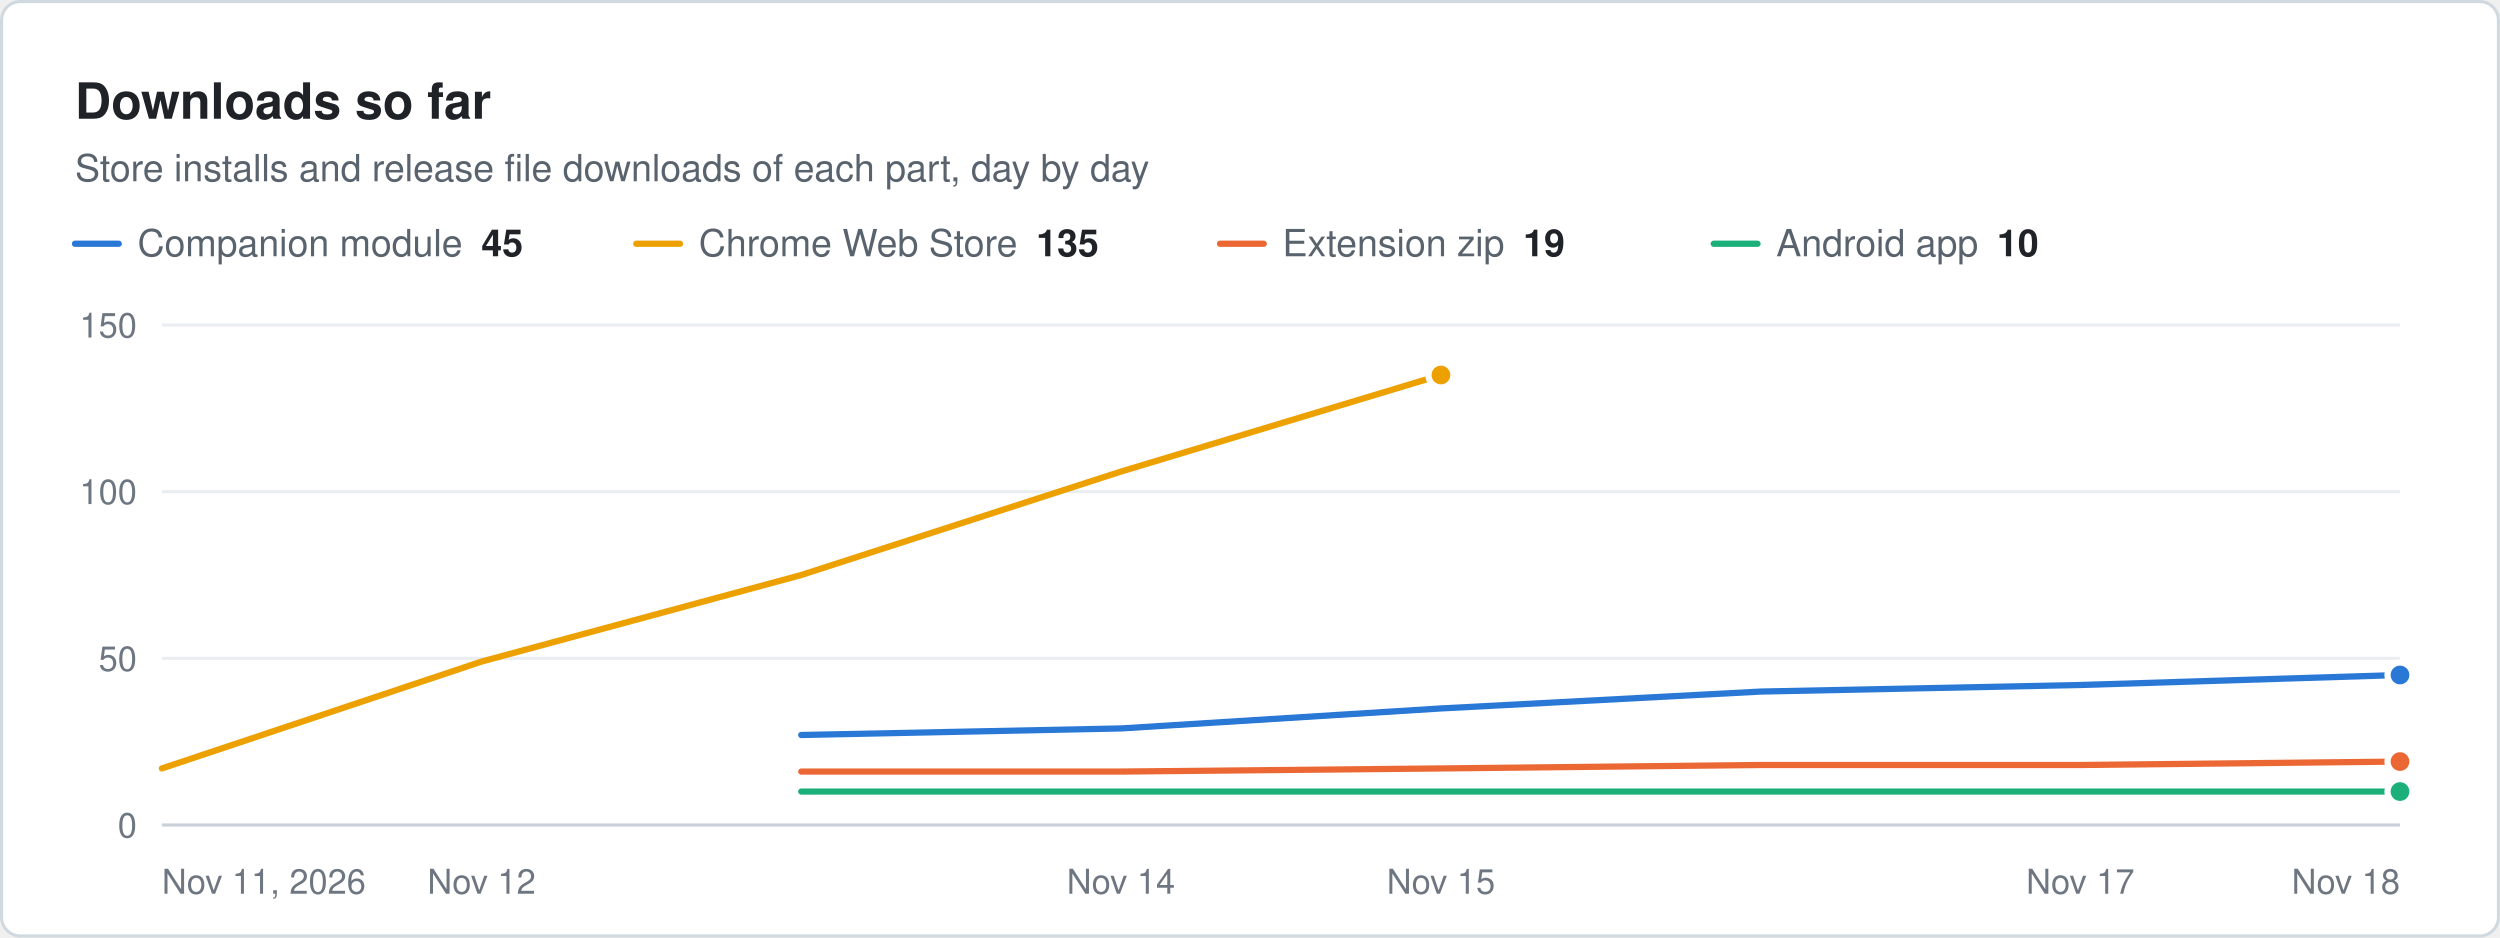
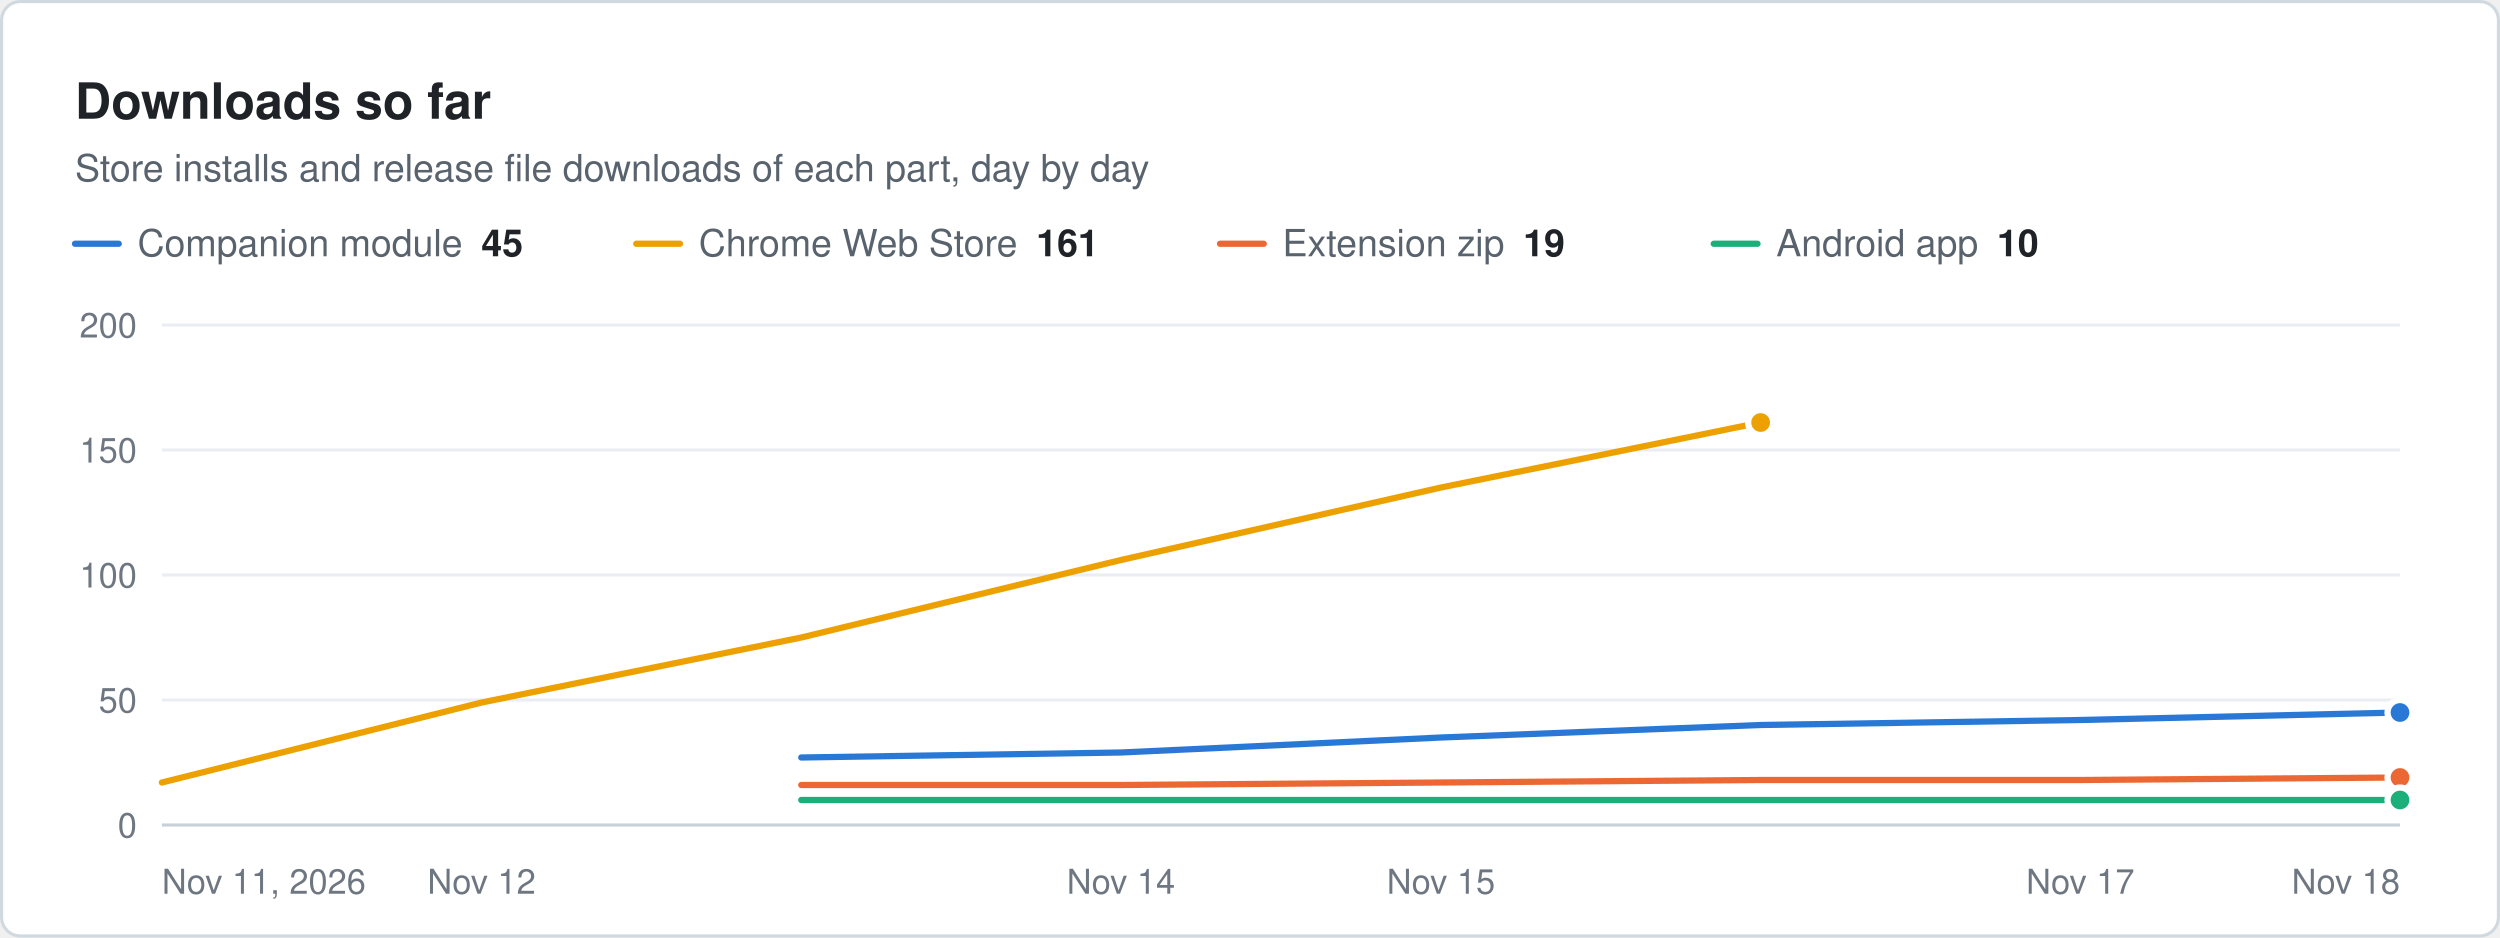
<svg xmlns="http://www.w3.org/2000/svg" width="800" height="300" viewBox="0 0 800 300" role="img" aria-label="Downloads so far. Store installs and release file downloads of each part, day by day" font-family="system-ui, -apple-system, &quot;Segoe UI&quot;, Helvetica, Arial, sans-serif">
  <rect x="0.5" y="0.5" width="799" height="299" rx="6" fill="#ffffff" stroke="#d1d9e0" />
  <text x="24" y="38" font-size="16" fill="#1f2328" font-weight="600">Downloads so far</text>
  <text x="24" y="58" font-size="12" fill="#59636e">Store installs and release file downloads of each part, day by day</text>
  <line x1="24" x2="38" y1="78" y2="78" stroke="#2a78d6" stroke-width="2" stroke-linecap="round" />
  <text x="44" y="82" font-size="12" fill="#59636e">Companion module<tspan dx="6" font-weight="600" fill="#1f2328">45</tspan>
  </text>
  <line x1="203.6" x2="217.6" y1="78" y2="78" stroke="#eda100" stroke-width="2" stroke-linecap="round" />
-   <text x="223.6" y="82" font-size="12" fill="#59636e">Chrome Web Store<tspan dx="6" font-weight="600" fill="#1f2328">135</tspan>
+   <text x="223.6" y="82" font-size="12" fill="#59636e">Chrome Web Store<tspan dx="6" font-weight="600" fill="#1f2328">161</tspan>
  </text>
  <line x1="390.4" x2="404.4" y1="78" y2="78" stroke="#eb6834" stroke-width="2" stroke-linecap="round" />
  <text x="410.4" y="82" font-size="12" fill="#59636e">Extension zip<tspan dx="6" font-weight="600" fill="#1f2328">19</tspan>
  </text>
  <line x1="548.4" x2="562.4" y1="78" y2="78" stroke="#1baf7a" stroke-width="2" stroke-linecap="round" />
  <text x="568.4" y="82" font-size="12" fill="#59636e">Android app<tspan dx="6" font-weight="600" fill="#1f2328">10</tspan>
  </text>
  <line x1="51.8" x2="768" y1="264" y2="264" stroke="#c8d1da" stroke-width="1" />
  <text x="43.8" y="268" font-size="11" fill="#6e7781" text-anchor="end">0</text>
-   <line x1="51.8" x2="768" y1="210.667" y2="210.667" stroke="#eaeef2" stroke-width="1" />
-   <text x="43.8" y="214.7" font-size="11" fill="#6e7781" text-anchor="end">50</text>
-   <line x1="51.8" x2="768" y1="157.333" y2="157.333" stroke="#eaeef2" stroke-width="1" />
-   <text x="43.8" y="161.3" font-size="11" fill="#6e7781" text-anchor="end">100</text>
+   <line x1="51.8" x2="768" y1="224" y2="224" stroke="#eaeef2" stroke-width="1" />
+   <text x="43.8" y="228" font-size="11" fill="#6e7781" text-anchor="end">50</text>
+   <line x1="51.8" x2="768" y1="184" y2="184" stroke="#eaeef2" stroke-width="1" />
+   <text x="43.8" y="188" font-size="11" fill="#6e7781" text-anchor="end">100</text>
+   <line x1="51.8" x2="768" y1="144" y2="144" stroke="#eaeef2" stroke-width="1" />
+   <text x="43.8" y="148" font-size="11" fill="#6e7781" text-anchor="end">150</text>
  <line x1="51.8" x2="768" y1="104" y2="104" stroke="#eaeef2" stroke-width="1" />
-   <text x="43.8" y="108" font-size="11" fill="#6e7781" text-anchor="end">150</text>
+   <text x="43.8" y="108" font-size="11" fill="#6e7781" text-anchor="end">200</text>
  <text x="51.8" y="286" font-size="11" fill="#6e7781">Nov 11, 2026</text>
  <text x="154.1" y="286" font-size="11" fill="#6e7781" text-anchor="middle">Nov 12</text>
  <text x="358.7" y="286" font-size="11" fill="#6e7781" text-anchor="middle">Nov 14</text>
  <text x="461.1" y="286" font-size="11" fill="#6e7781" text-anchor="middle">Nov 15</text>
  <text x="665.7" y="286" font-size="11" fill="#6e7781" text-anchor="middle">Nov 17</text>
  <text x="768" y="286" font-size="11" fill="#6e7781" text-anchor="end">Nov 18</text>
-   <path d="M256.4 235.2 L358.7 233.1 L461.1 226.7 L563.4 221.3 L665.7 219.2 L768 216" fill="none" stroke="#2a78d6" stroke-width="2" stroke-linejoin="round" stroke-linecap="round" />
-   <circle cx="768" cy="216" r="4" fill="#2a78d6" stroke="#ffffff" stroke-width="2" />
-   <path d="M51.8 245.9 L154.1 211.7 L256.4 184 L358.7 150.9 L461.1 120" fill="none" stroke="#eda100" stroke-width="2" stroke-linejoin="round" stroke-linecap="round" />
-   <circle cx="461.1" cy="120" r="4" fill="#eda100" stroke="#ffffff" stroke-width="2" />
-   <path d="M256.4 246.9 L358.7 246.9 L461.1 245.9 L563.4 244.8 L665.7 244.8 L768 243.7" fill="none" stroke="#eb6834" stroke-width="2" stroke-linejoin="round" stroke-linecap="round" />
-   <circle cx="768" cy="243.7" r="4" fill="#eb6834" stroke="#ffffff" stroke-width="2" />
-   <path d="M256.4 253.3 L358.7 253.3 L461.1 253.3 L563.4 253.3 L665.7 253.3 L768 253.3" fill="none" stroke="#1baf7a" stroke-width="2" stroke-linejoin="round" stroke-linecap="round" />
-   <circle cx="768" cy="253.3" r="4" fill="#1baf7a" stroke="#ffffff" stroke-width="2" />
+   <path d="M256.4 242.4 L358.7 240.8 L461.1 236 L563.4 232 L665.7 230.4 L768 228" fill="none" stroke="#2a78d6" stroke-width="2" stroke-linejoin="round" stroke-linecap="round" />
+   <circle cx="768" cy="228" r="4" fill="#2a78d6" stroke="#ffffff" stroke-width="2" />
+   <path d="M51.8 250.4 L154.1 224.8 L256.4 204 L358.7 179.2 L461.1 156 L563.4 135.2" fill="none" stroke="#eda100" stroke-width="2" stroke-linejoin="round" stroke-linecap="round" />
+   <circle cx="563.4" cy="135.2" r="4" fill="#eda100" stroke="#ffffff" stroke-width="2" />
+   <path d="M256.4 251.2 L358.7 251.2 L461.1 250.4 L563.4 249.6 L665.7 249.6 L768 248.8" fill="none" stroke="#eb6834" stroke-width="2" stroke-linejoin="round" stroke-linecap="round" />
+   <circle cx="768" cy="248.8" r="4" fill="#eb6834" stroke="#ffffff" stroke-width="2" />
+   <path d="M256.4 256 L358.7 256 L461.1 256 L563.4 256 L665.7 256 L768 256" fill="none" stroke="#1baf7a" stroke-width="2" stroke-linejoin="round" stroke-linecap="round" />
+   <circle cx="768" cy="256" r="4" fill="#1baf7a" stroke="#ffffff" stroke-width="2" />
</svg>
